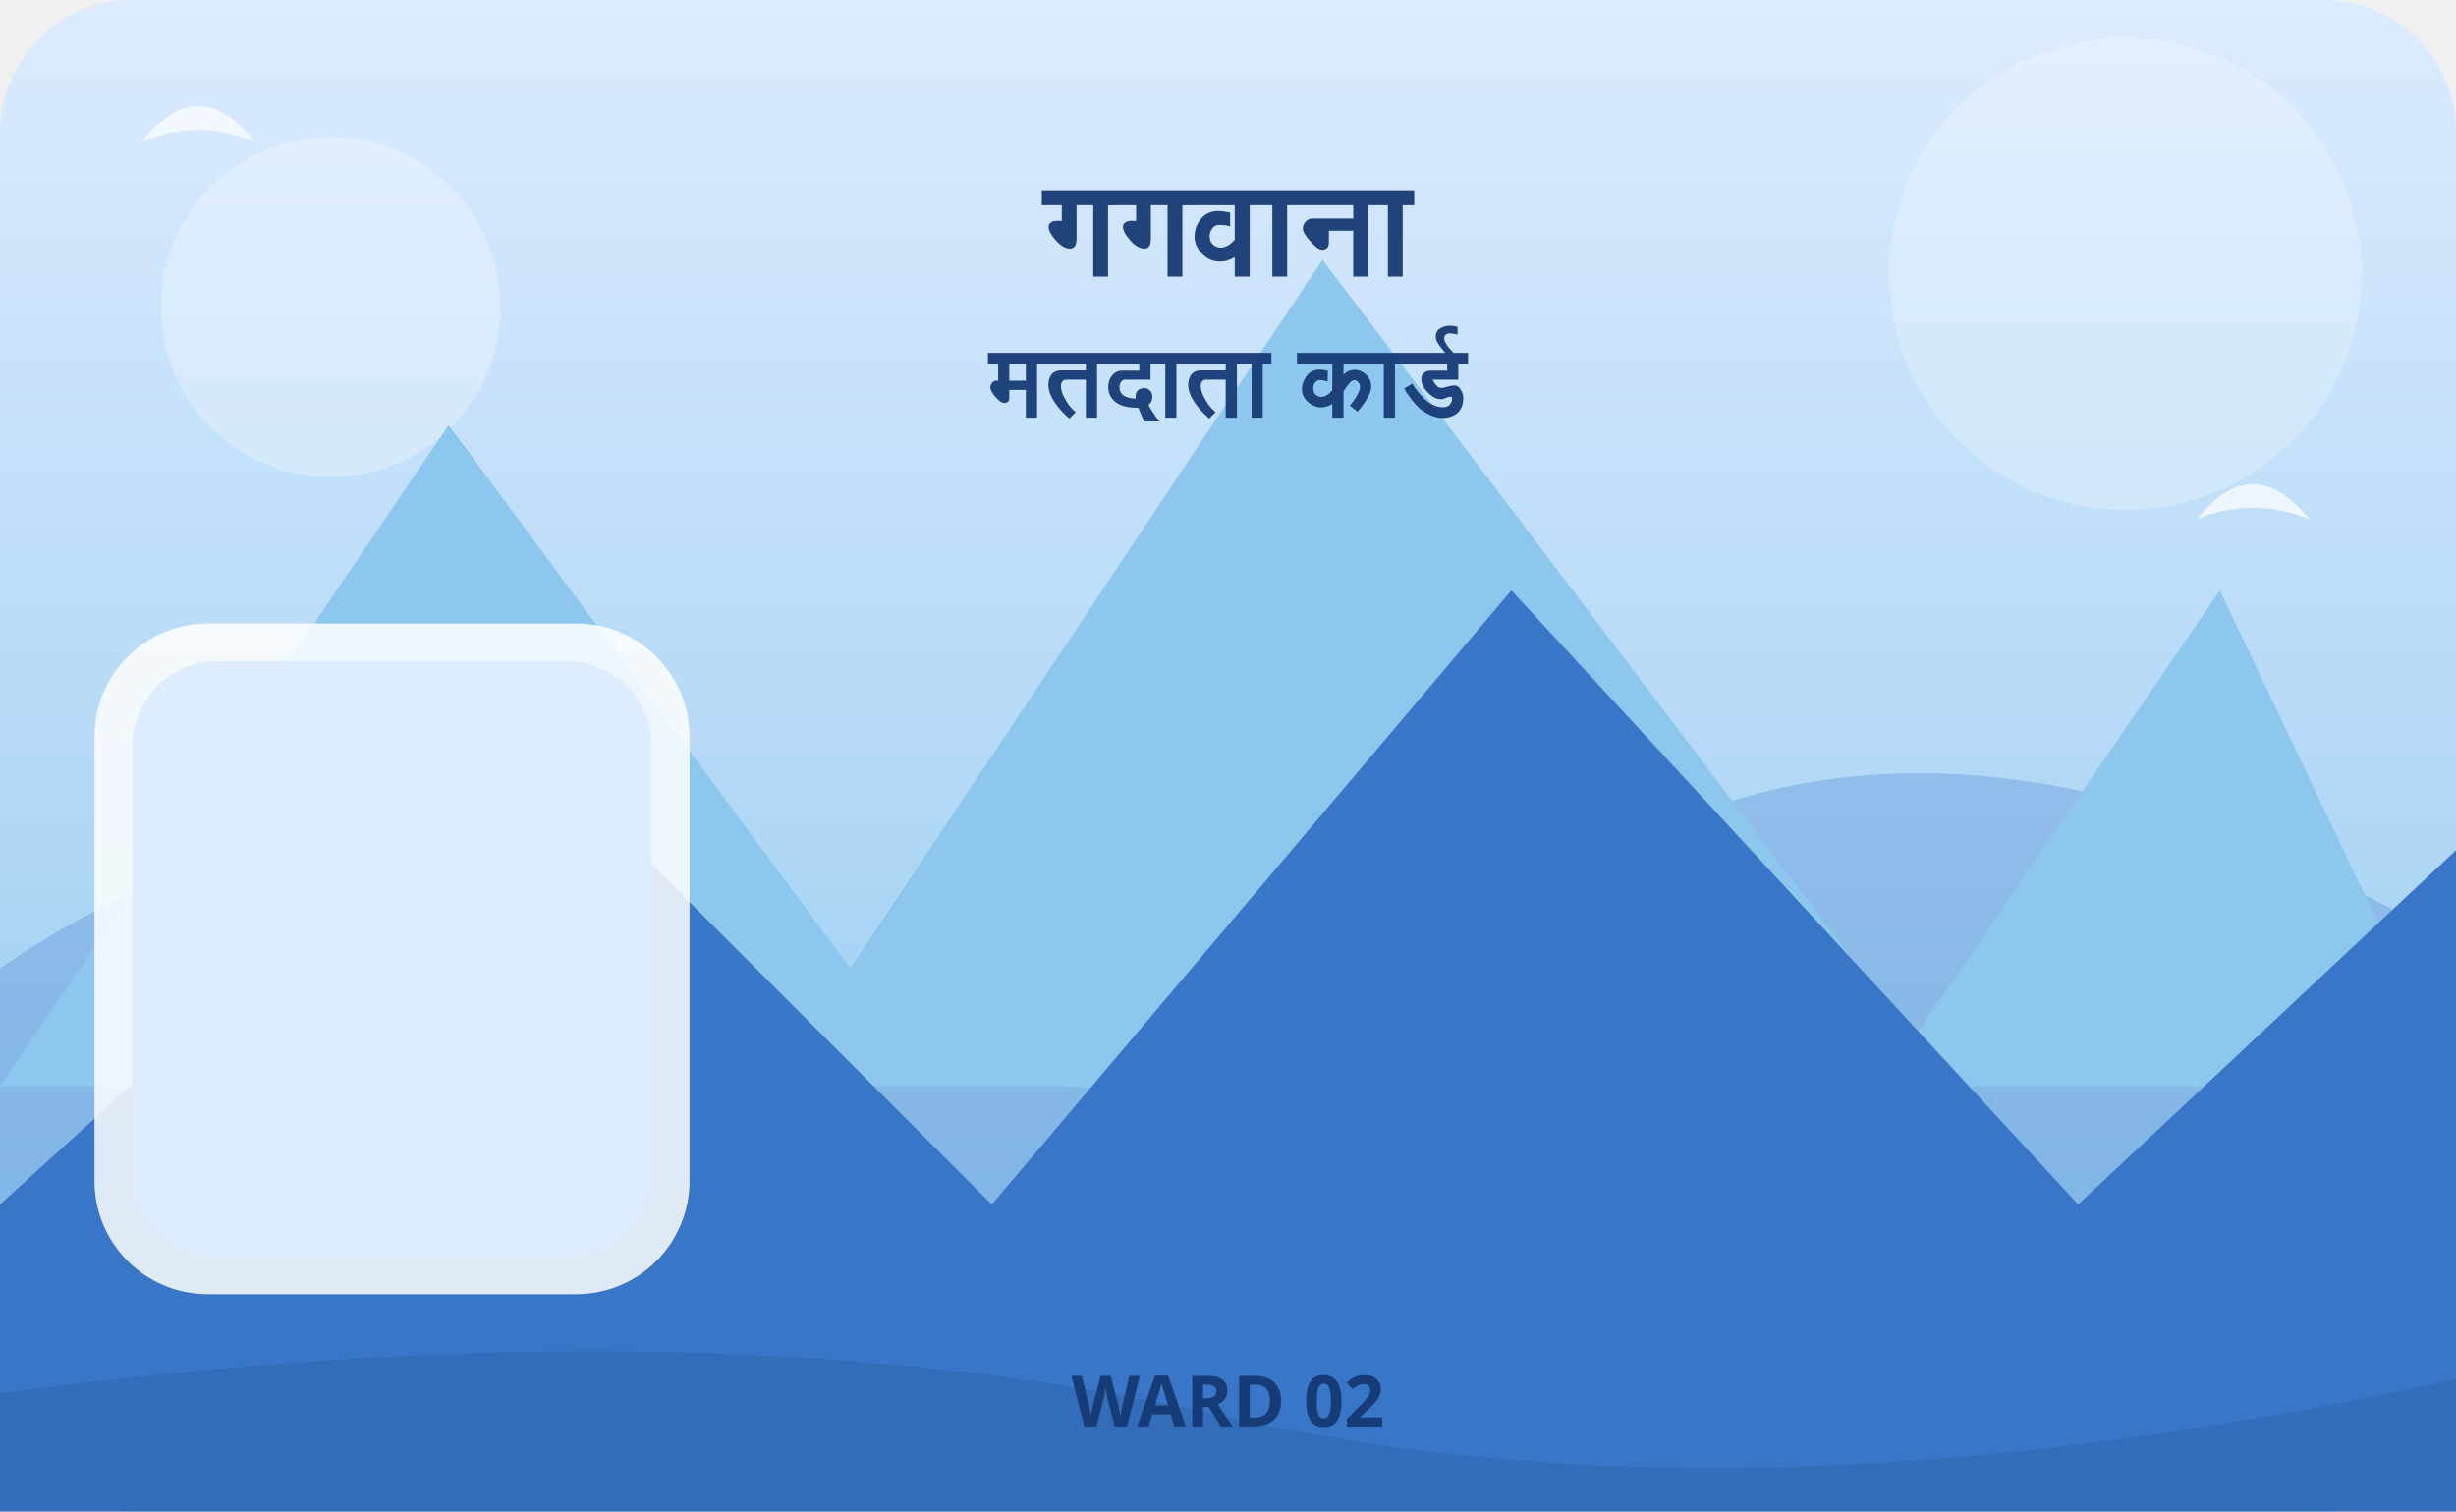
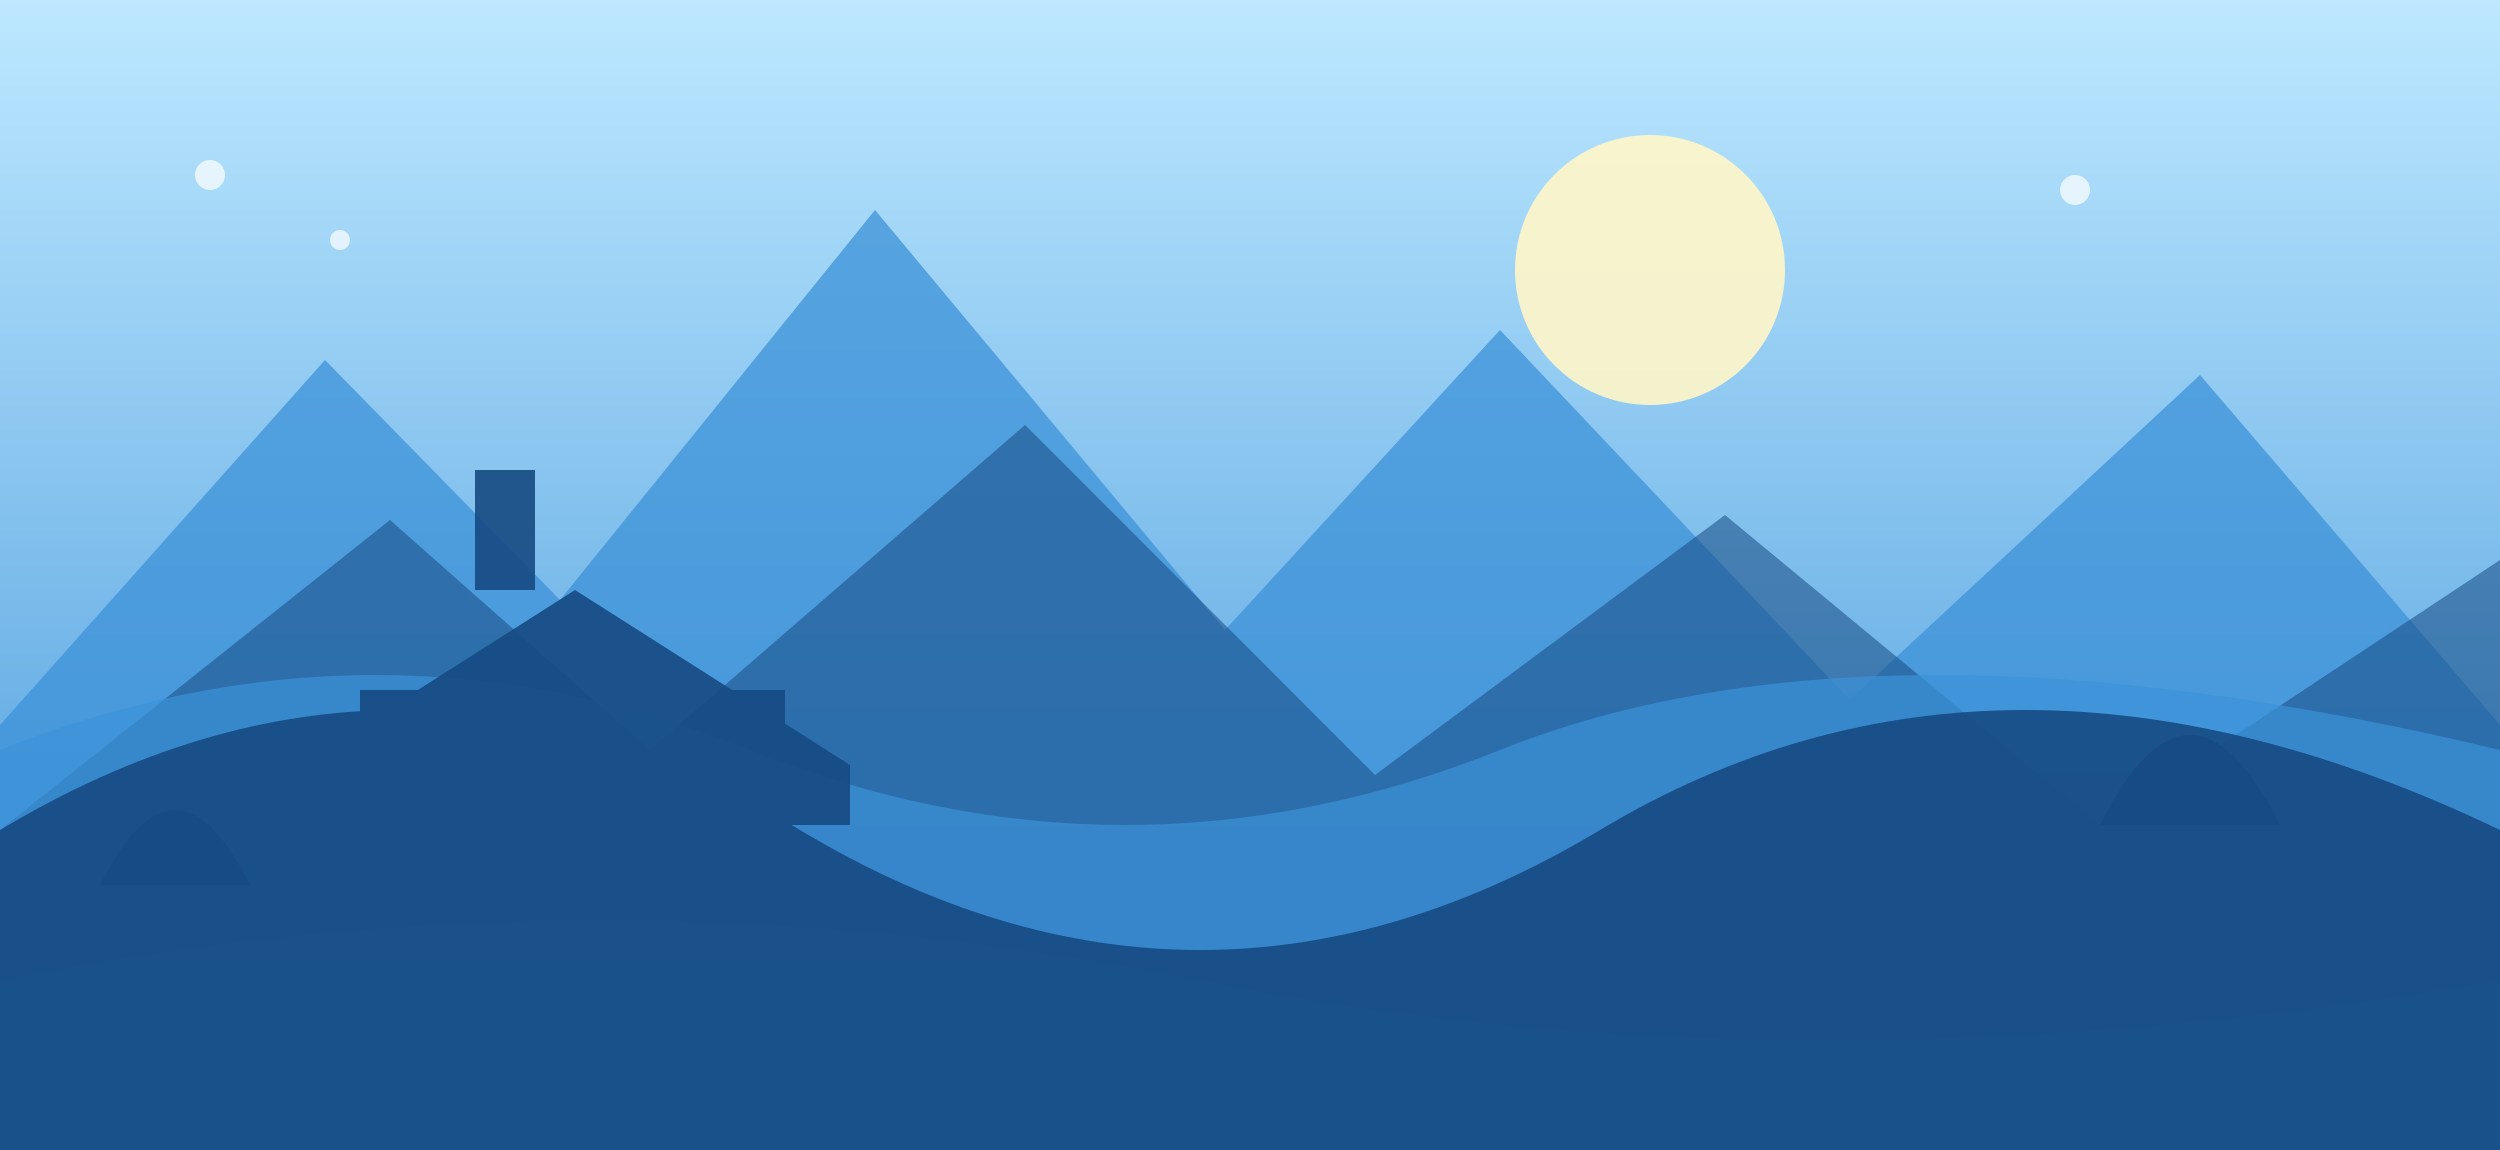
- <svg xmlns="http://www.w3.org/2000/svg" width="1040" height="640" viewBox="0 0 520 320">
+ <svg xmlns="http://www.w3.org/2000/svg" viewBox="0 0 500 230">
  <defs>
    <linearGradient id="g" x2="0" y2="1">
-       <stop stop-color="#DCEBFF" />
-       <stop offset="1" stop-color="#8DC7EE" />
+       <stop stop-color="#bde8ff" />
+       <stop offset="1" stop-color="#3c91d8" />
    </linearGradient>
  </defs>
-   <rect width="520" height="320" rx="28" fill="url(#g)" />
-   <circle cx="70" cy="65" r="36" fill="#FFF" opacity=".28" />
-   <circle cx="450" cy="58" r="50" fill="#FFF" opacity=".24" />
-   <path d="M0 205 Q80 150 160 205 T320 195 T520 200 V320 H0Z" fill="#3976C8" opacity=".28" />
-   <path d="M0 230 L95 90 180 205 280 55 405 220 470 125 520 230Z" fill="#8DC7EE" />
-   <path d="M0 255 L110 155 210 255 320 125 440 255 520 180 V320 H0Z" fill="#3976C8" />
-   <g fill="#173B76" opacity=".95">
-     <text x="260" y="58" text-anchor="middle" font-family="sans-serif" font-size="28" font-weight="800">गगवाना</text>
-     <text x="260" y="88" text-anchor="middle" font-family="sans-serif" font-size="21" font-weight="700">मतदाता कार्ड</text>
+   <rect width="500" height="230" fill="url(#g)" />
+   <circle cx="330" cy="54" r="27" fill="#fff6c9" opacity=".9" />
+   <path d="M0 145 L65 72 112 120 175 42 245 126 300 66 370 140 440 75 500 145V230H0Z" fill="#3c91d8" opacity=".75" />
+   <path d="M0 166 L78 104 130 150 205 85 275 155 345 103 420 165 500 112V230H0Z" fill="#164a83" opacity=".55" />
+   <path d="M0 150q75-30 150 0t150 0 200 0v80H0Z" fill="#3c91d8" opacity=".7" />
+   <path d="M0 196q120-24 240 0t260 0v34H0Z" fill="#3c91d8" opacity=".35" />
+   <g fill="#164a83" opacity=".9">
+     <path d="M0 166q80-48 160 0t160 0 180 0v64H0z" />
+     <path d="M60 153l55-35 55 35v12H60z" />
+     <path d="M95 118v-24h12v24zm-23 47v-27h20v27zm65 0v-27h20v27z" />
  </g>
-   <g fill="#FFF" opacity=".7">
-     <path d="M30 30q12-15 24 0q-12-5-24 0 M465 110q12-15 24 0q-12-5-24 0" />
+   <g fill="#fff" opacity=".7">
+     <circle cx="42" cy="35" r="3" />
+     <circle cx="68" cy="48" r="2" />
+     <circle cx="415" cy="38" r="3" />
  </g>
-   <rect x="20" y="132" width="126" height="142" rx="24" fill="#FFF" opacity=".84" />
-   <rect x="28" y="140" width="110" height="126" rx="18" fill="#DCEBFF" opacity=".95" />
-   <path d="M0 295 Q150 275 260 300 T520 292 V320 H0Z" fill="#173B76" opacity=".18" />
-   <text x="260" y="302" text-anchor="middle" font-family="sans-serif" font-size="15" font-weight="700" fill="#173B76">WARD 02</text>
+   <g fill="#164a83" opacity=".8">
+     <path d="M20 177q15-30 30 0zm400-12q18-36 36 0z" />
+   </g>
</svg>
